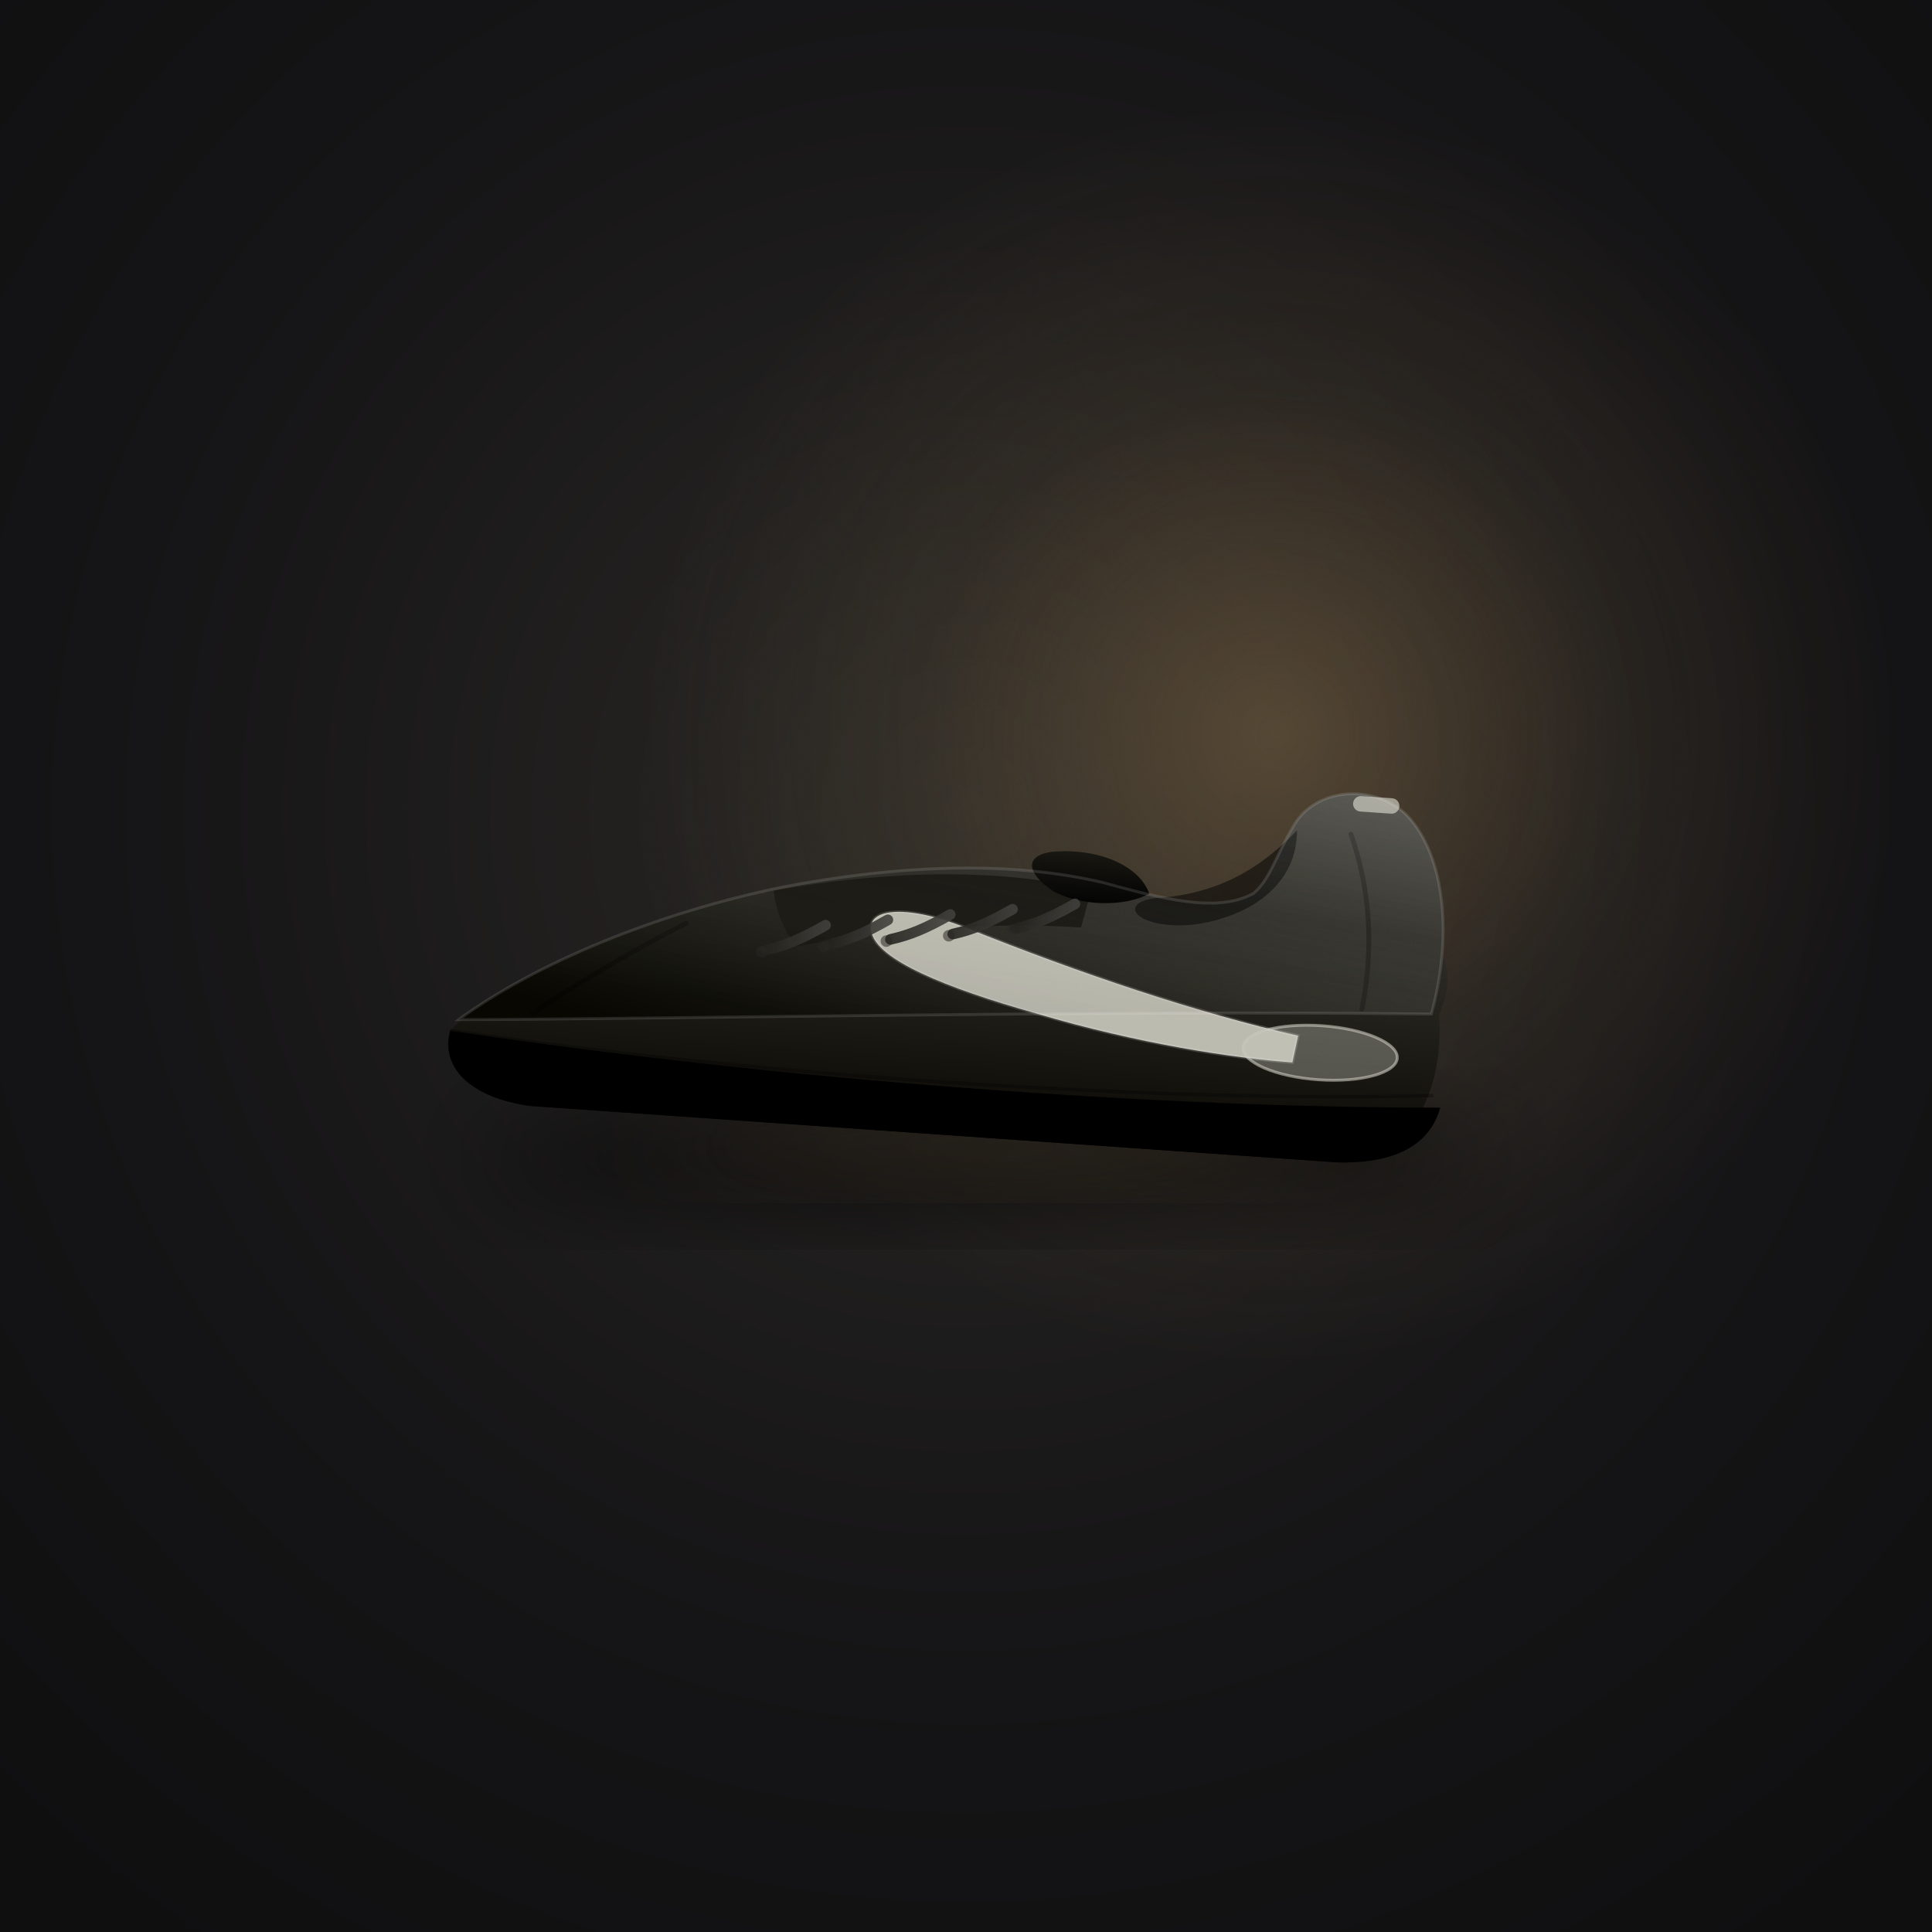
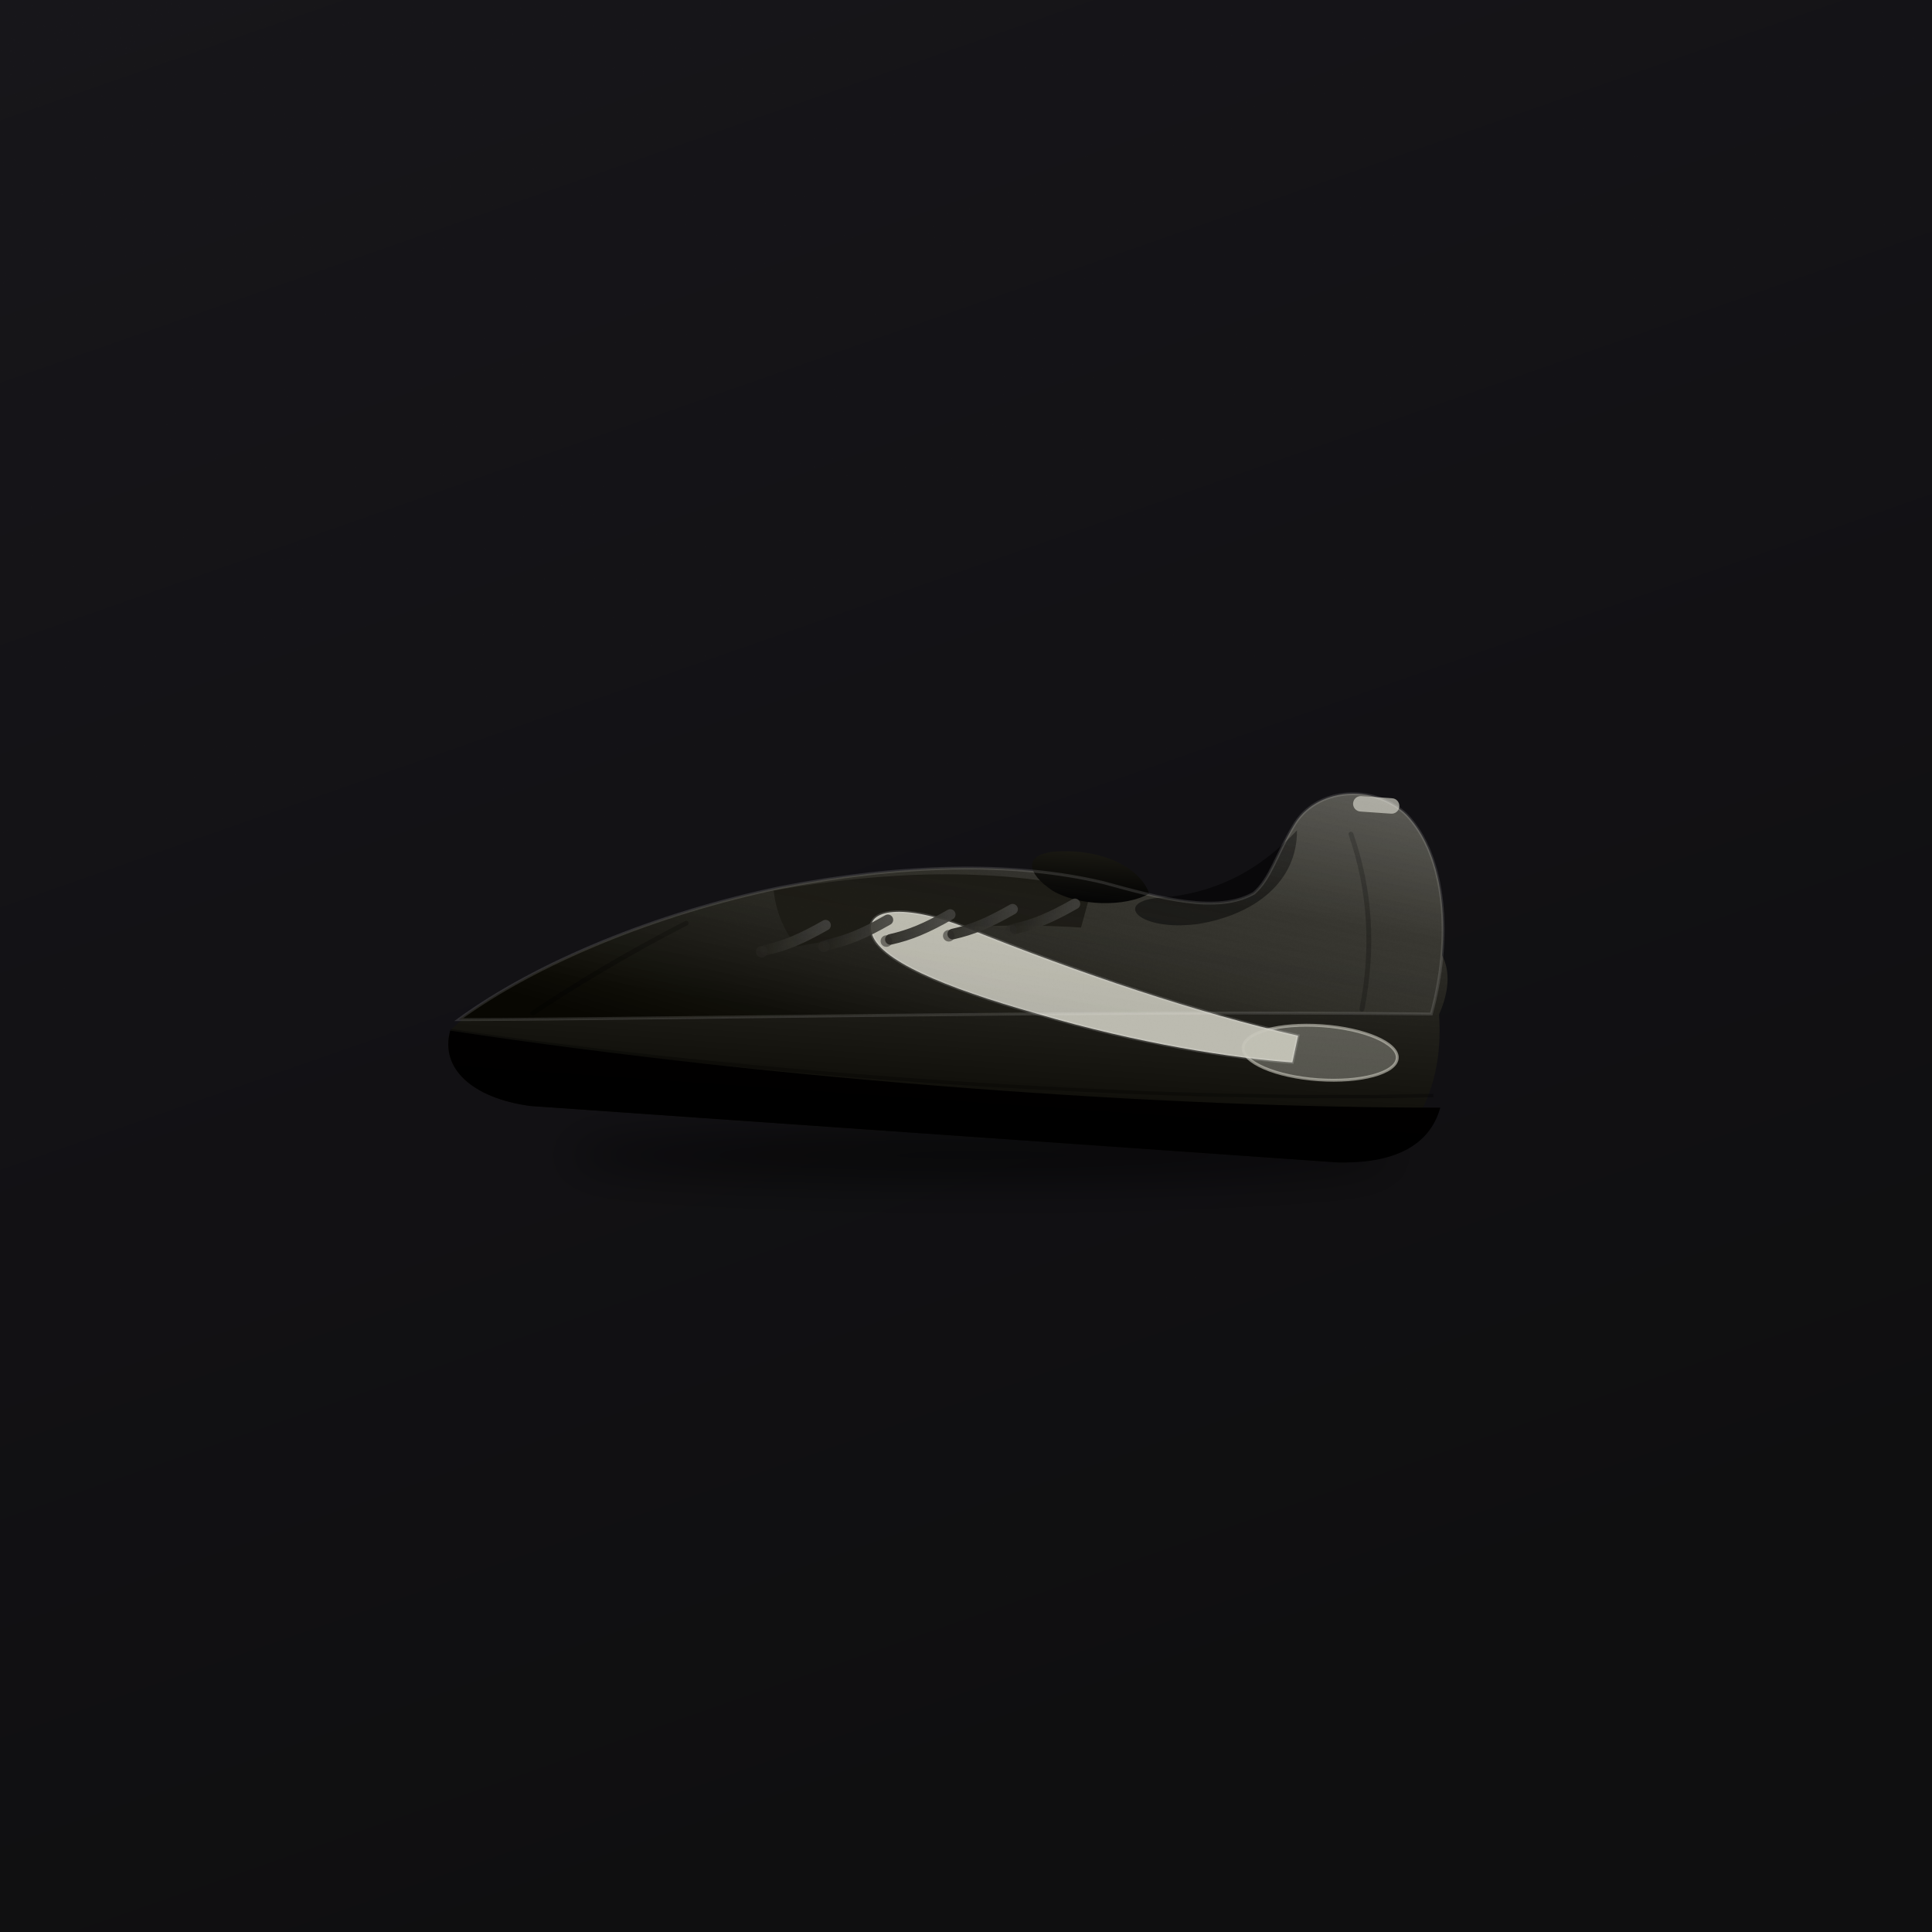
<svg xmlns="http://www.w3.org/2000/svg" viewBox="0 0 1000 1000" width="1000" height="1000" role="img">
  <defs>
-     <radialGradient id="bg" cx="0.5" cy="0.42" r="0.72">
-       <stop offset="0" stop-color="#2a2825" />
-       <stop offset="0.62" stop-color="#151416" />
+     <linearGradient id="bg" x1="0" y1="0" x2="0.35" y2="1">
+       <stop offset="0" stop-color="#17161a" />
+       <stop offset="0.6" stop-color="#121114" />
      <stop offset="1" stop-color="#0f0f10" />
-     </radialGradient>
-     <radialGradient id="bloom">
-       <stop offset="0" stop-color="#c9a063" stop-opacity="0.3" />
-       <stop offset="0.55" stop-color="#c9a063" stop-opacity="0.08" />
-       <stop offset="1" stop-color="#c9a063" stop-opacity="0" />
-     </radialGradient>
+     </linearGradient>
    <linearGradient id="upperGrad" x1="0.1" y1="0" x2="0.8" y2="1">
      <stop offset="0" stop-color="#45443e" />
      <stop offset="0.5" stop-color="#2b2a24" />
      <stop offset="1" stop-color="#090802" />
    </linearGradient>
    <linearGradient id="midGrad" x1="0" y1="0" x2="0" y2="1">
      <stop offset="0" stop-color="#31302b" />
      <stop offset="1" stop-color="#090803" />
    </linearGradient>
    <linearGradient id="soleGrad" x1="0" y1="0" x2="0" y2="1">
      <stop offset="0" stop-color="#010000" />
      <stop offset="1" stop-color="#000000" />
    </linearGradient>
    <linearGradient id="collarGrad" x1="0" y1="0" x2="0" y2="1">
      <stop offset="0" stop-color="#191812" />
      <stop offset="1" stop-color="#000000" />
    </linearGradient>
    <linearGradient id="lace" x1="0" y1="0" x2="1" y2="0">
      <stop offset="0" stop-color="#3d3c37" />
      <stop offset="1" stop-color="#1f1e19" />
    </linearGradient>
    <linearGradient id="sheen" x1="0" y1="0" x2="0.3" y2="1">
      <stop offset="0" stop-color="#ffffff" stop-opacity="0.22" />
      <stop offset="0.45" stop-color="#ffffff" stop-opacity="0.02" />
      <stop offset="1" stop-color="#000000" stop-opacity="0.18" />
    </linearGradient>
-     <filter id="soft" x="-40%" y="-40%" width="180%" height="180%">
-       <feGaussianBlur stdDeviation="26" />
+     <filter id="contact" x="-30%" y="-200%" width="160%" height="500%">
+       <feGaussianBlur stdDeviation="11" />
    </filter>
    <filter id="grain">
      <feTurbulence type="fractalNoise" baseFrequency="0.9" numOctaves="3" seed="44" />
      <feColorMatrix type="saturate" values="0" />
    </filter>
  </defs>
  <rect width="1000" height="1000" fill="url(#bg)" />
-   <circle cx="660" cy="380" r="330" fill="url(#bloom)" />
-   <ellipse cx="508" cy="600" rx="262" ry="26" fill="#000" opacity="0.6" filter="url(#soft)" />
-   <ellipse cx="508" cy="594" rx="160" ry="16" fill="#c9a063" opacity="0.14" filter="url(#soft)" />
+   <ellipse cx="508" cy="598" rx="215" ry="13" fill="#000" opacity="0.5" filter="url(#contact)" />
  <g transform="">
    <g transform="scale(-1 1) translate(-1000 0)">
      <g transform="rotate(-4 500 500)">
        <g transform="translate(150 250)">
          <path d="M104 258 C94 230, 108 214, 138 212 L470 242 C545 256, 596 280, 614 302 C618 322, 600 336, 570 338 L150 338 C116 336, 98 300, 104 258 Z" fill="url(#midGrad)" />
          <ellipse cx="164" cy="282" rx="40" ry="14" fill="#c9c8bc" opacity="0.35" />
          <ellipse cx="164" cy="282" rx="40" ry="14" fill="none" stroke="#c9c8bc" stroke-opacity="0.6" stroke-width="1.5" />
          <path d="M100 306 C104 326, 122 337, 152 338 L570 338 C600 336, 618 322, 614 302 C440 316, 240 316, 100 306 Z" fill="url(#soleGrad)" />
          <path d="M104 300 C250 314, 460 314, 614 302" fill="none" stroke="#000" stroke-opacity="0.3" stroke-width="1.8" />
          <path d="M108 258 C100 218, 106 176, 128 156 C146 141, 176 145, 186 166 C194 182, 196 194, 204 202 C222 214, 252 208, 282 202 C330 194, 388 200, 448 216 C512 234, 572 264, 610 296 C500 288, 280 268, 108 258 Z" fill="url(#upperGrad)" />
          <path d="M288 206 C340 198, 396 204, 452 218 C450 230, 444 240, 438 246 C384 232, 330 226, 292 226 Z" fill="#15140e" opacity="0.85" />
          <path d="M176 274 C228 266, 290 250, 352 230 C384 220, 404 224, 400 236 C396 250, 360 262, 312 272 C258 284, 208 288, 178 288 Z" fill="#c9c8bc" opacity="0.92" />
          <path d="M176 274 C228 266, 290 250, 352 230 C384 220, 404 224, 400 236 C396 250, 360 262, 312 272 C258 284, 208 288, 178 288 Z" fill="none" stroke="#fff" stroke-opacity="0.16" stroke-width="1.5" />
          <path d="M496 238 C526 256, 554 276, 572 290" fill="none" stroke="#000" stroke-opacity="0.3" stroke-width="2.5" stroke-linecap="round" />
          <path d="M156 168 C144 196, 140 226, 144 258" fill="none" stroke="#000" stroke-opacity="0.26" stroke-width="2.5" stroke-linecap="round" />
          <path d="M258 206 C264 192, 286 184, 310 188 C324 191, 322 200, 308 208 C294 215, 270 214, 258 206 Z" fill="url(#collarGrad)" />
          <path d="M184 168 C202 190, 224 204, 254 208 C276 212, 262 226, 232 220 C202 213, 182 194, 184 168 Z" fill="#000" fill-opacity="0.5" />
          <path d="M296 214 C308 222, 316 226, 326 229" stroke="url(#lace)" stroke-width="5.5" stroke-linecap="round" fill="none" opacity="0.9" />
          <circle cx="328" cy="230" r="3" fill="#24231f" opacity="0.55" />
          <path d="M328 219 C340 227, 348 231, 358 234" stroke="url(#lace)" stroke-width="5.5" stroke-linecap="round" fill="none" opacity="0.9" />
          <circle cx="360" cy="235" r="3" fill="#24231f" opacity="0.55" />
          <path d="M360 224 C372 232, 380 236, 390 239" stroke="url(#lace)" stroke-width="5.5" stroke-linecap="round" fill="none" opacity="0.9" />
          <circle cx="392" cy="240" r="3" fill="#24231f" opacity="0.55" />
          <path d="M392 229 C404 237, 412 241, 422 244" stroke="url(#lace)" stroke-width="5.5" stroke-linecap="round" fill="none" opacity="0.9" />
          <circle cx="424" cy="245" r="3" fill="#24231f" opacity="0.55" />
          <path d="M424 234 C436 242, 444 246, 454 249" stroke="url(#lace)" stroke-width="5.5" stroke-linecap="round" fill="none" opacity="0.9" />
          <circle cx="456" cy="250" r="3" fill="#24231f" opacity="0.55" />
          <rect x="132" y="148" width="24" height="8" rx="4" fill="#c9c8bc" opacity="0.7" />
          <path d="M108 258 C100 218, 106 176, 128 156 C146 141, 176 145, 186 166 C194 182, 196 194, 204 202 C222 214, 252 208, 282 202 C330 194, 388 200, 448 216 C512 234, 572 264, 610 296 C500 288, 280 268, 108 258 Z" fill="url(#sheen)" opacity="0.5" />
          <path d="M108 258 C100 218, 106 176, 128 156 C146 141, 176 145, 186 166 C194 182, 196 194, 204 202 C222 214, 252 208, 282 202 C330 194, 388 200, 448 216 C512 234, 572 264, 610 296 C500 288, 280 268, 108 258 Z" fill="none" stroke="#fff" stroke-opacity="0.12" stroke-width="1.5" />
        </g>
      </g>
    </g>
  </g>
  <rect width="1000" height="1000" filter="url(#grain)" opacity="0.045" style="mix-blend-mode:overlay" />
</svg>
